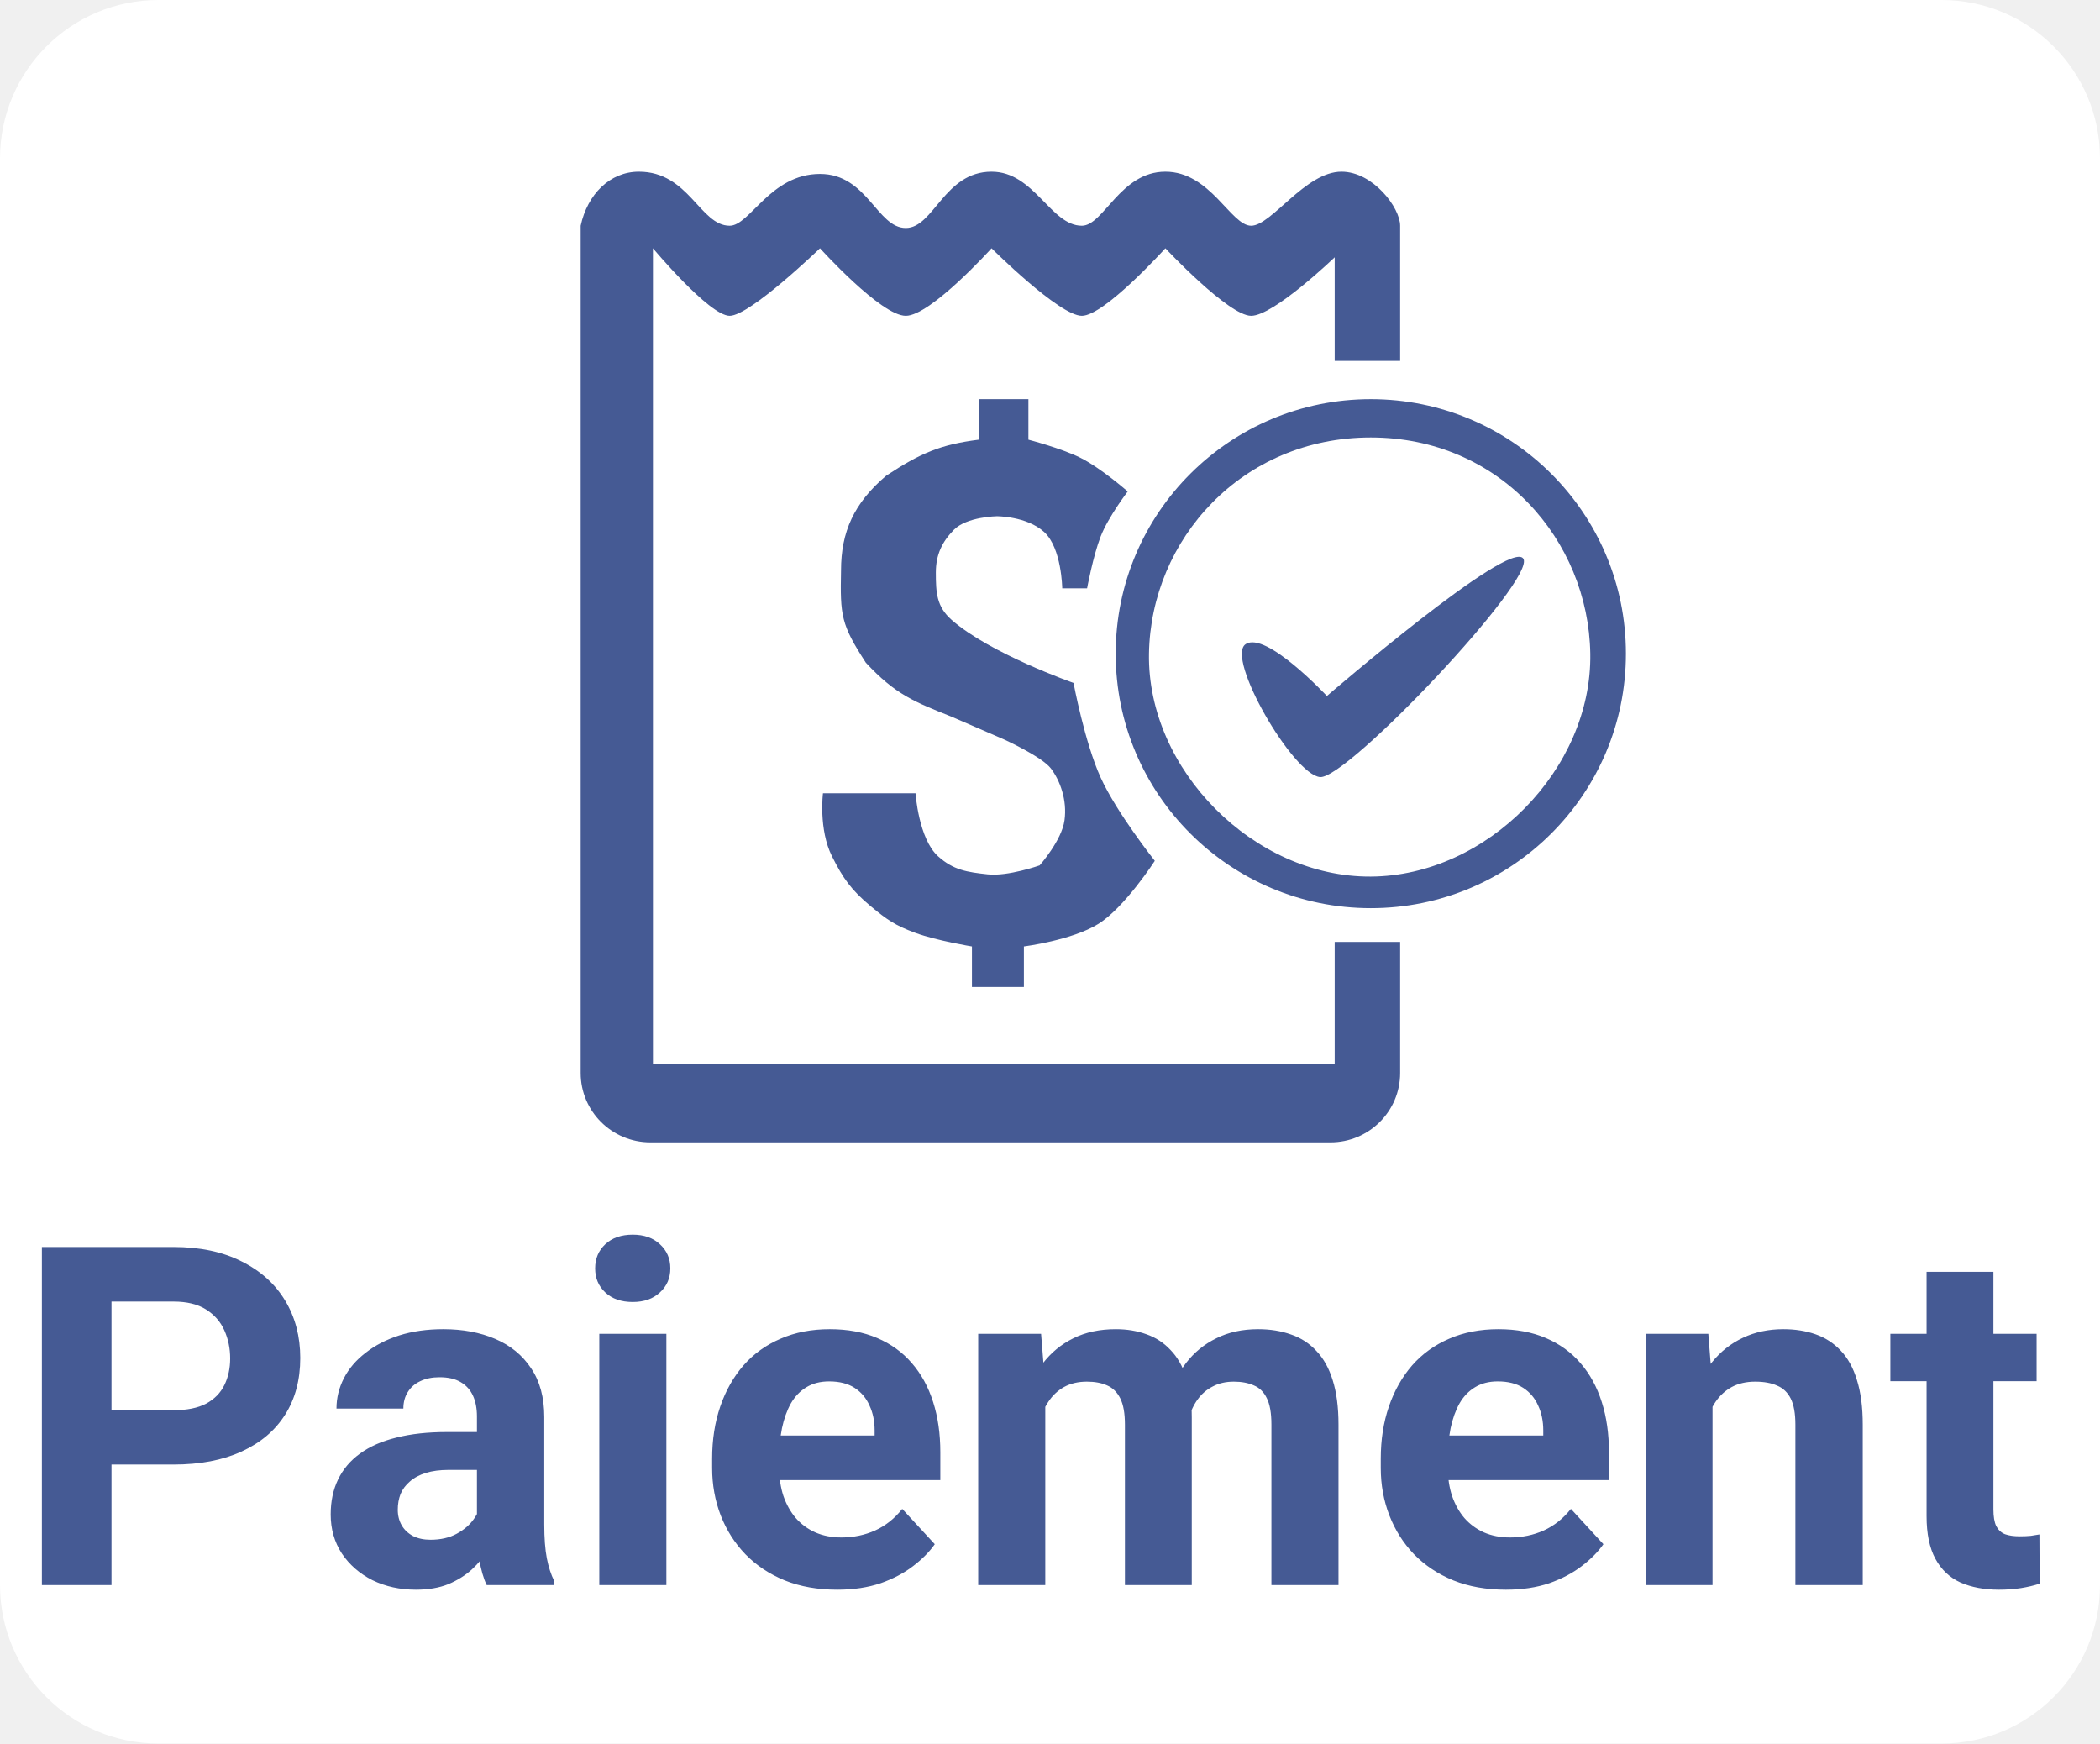
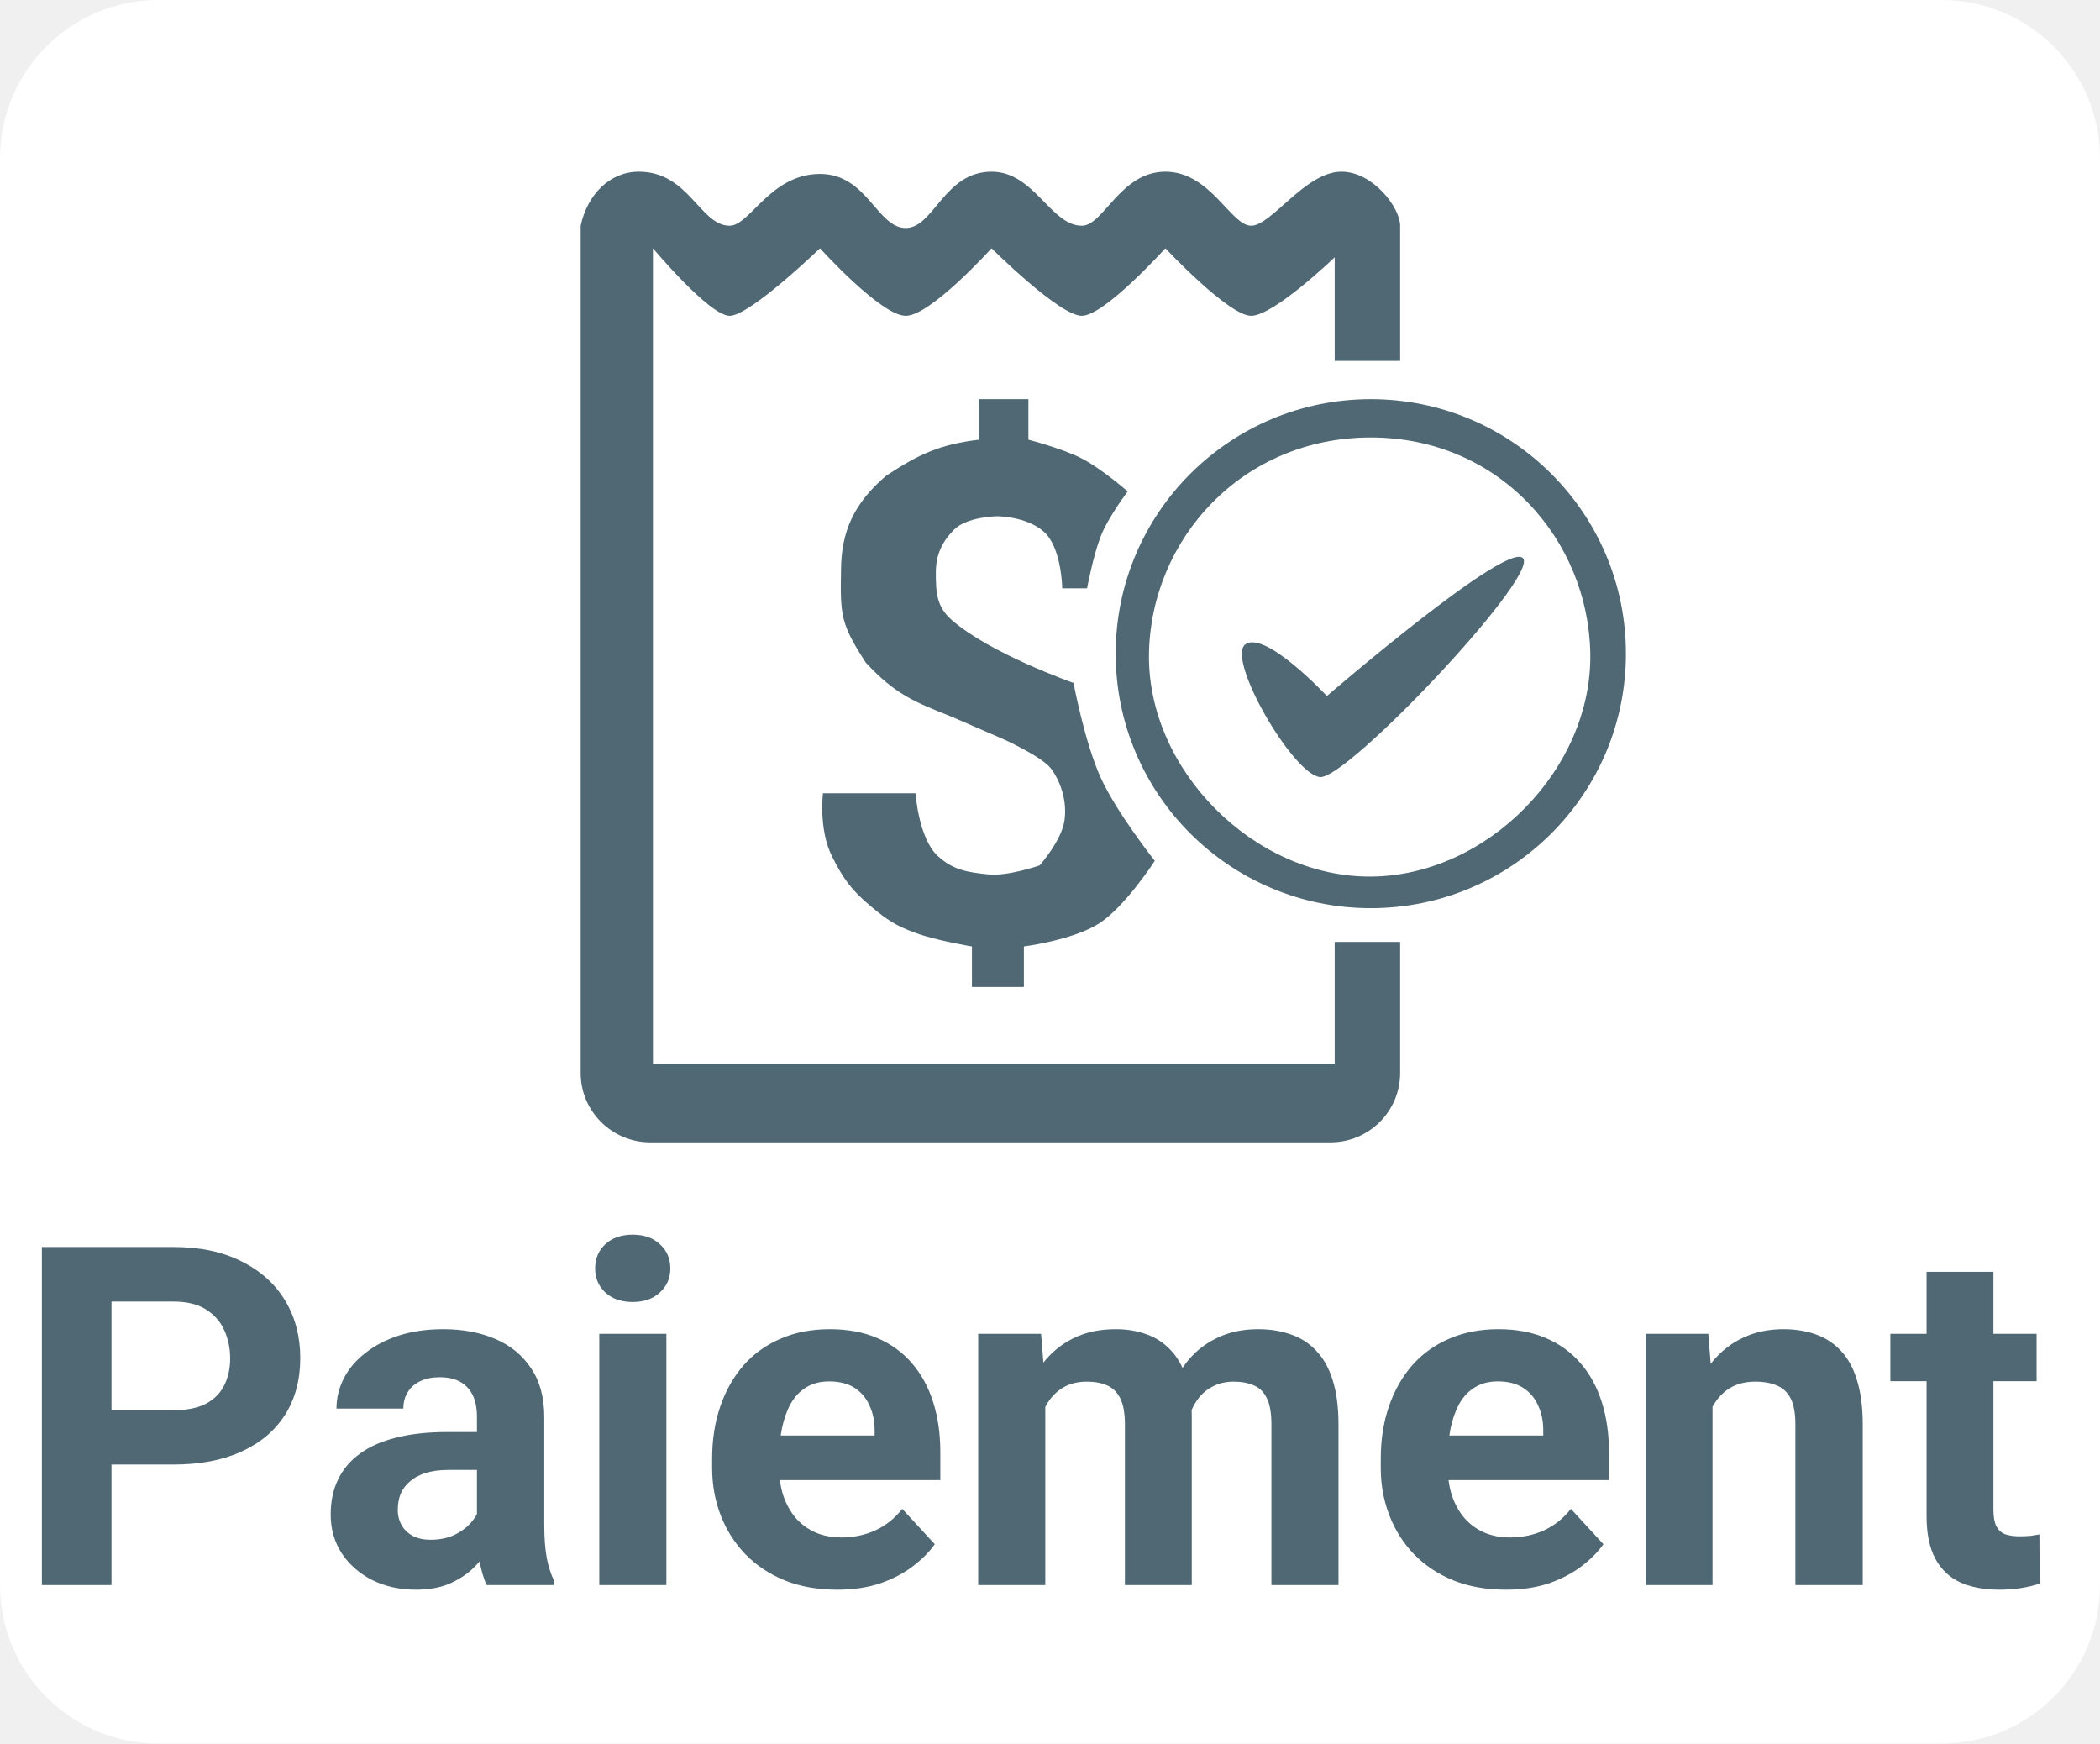
<svg xmlns="http://www.w3.org/2000/svg" width="53" height="44" viewBox="0 0 53 44" fill="none">
  <rect width="53" height="44" rx="4" fill="white" />
-   <path d="M4.379 36.959H2.205V35.588H4.379C4.715 35.588 4.988 35.533 5.199 35.424C5.41 35.31 5.564 35.154 5.662 34.955C5.76 34.756 5.809 34.531 5.809 34.281C5.809 34.027 5.76 33.791 5.662 33.572C5.564 33.353 5.41 33.178 5.199 33.045C4.988 32.912 4.715 32.846 4.379 32.846H2.814V40H1.057V31.469H4.379C5.047 31.469 5.619 31.59 6.096 31.832C6.576 32.07 6.943 32.4 7.197 32.822C7.451 33.244 7.578 33.727 7.578 34.27C7.578 34.82 7.451 35.297 7.197 35.699C6.943 36.102 6.576 36.412 6.096 36.631C5.619 36.85 5.047 36.959 4.379 36.959ZM12.037 38.57V35.746C12.037 35.543 12.004 35.369 11.938 35.225C11.871 35.076 11.768 34.961 11.627 34.879C11.49 34.797 11.312 34.756 11.094 34.756C10.906 34.756 10.744 34.789 10.607 34.855C10.471 34.918 10.365 35.01 10.291 35.131C10.217 35.248 10.18 35.387 10.18 35.547H8.492C8.492 35.277 8.555 35.022 8.68 34.779C8.805 34.537 8.986 34.324 9.225 34.141C9.463 33.953 9.746 33.807 10.074 33.701C10.406 33.596 10.777 33.543 11.188 33.543C11.68 33.543 12.117 33.625 12.5 33.789C12.883 33.953 13.184 34.199 13.402 34.527C13.625 34.855 13.736 35.266 13.736 35.758V38.471C13.736 38.818 13.758 39.103 13.801 39.326C13.844 39.545 13.906 39.736 13.988 39.9V40H12.283C12.201 39.828 12.139 39.613 12.096 39.355C12.057 39.094 12.037 38.832 12.037 38.57ZM12.26 36.139L12.271 37.094H11.328C11.105 37.094 10.912 37.119 10.748 37.17C10.584 37.221 10.449 37.293 10.344 37.387C10.238 37.477 10.16 37.582 10.109 37.703C10.062 37.824 10.039 37.957 10.039 38.102C10.039 38.246 10.072 38.377 10.139 38.494C10.205 38.607 10.301 38.697 10.426 38.764C10.551 38.826 10.697 38.857 10.865 38.857C11.119 38.857 11.34 38.807 11.527 38.705C11.715 38.603 11.859 38.478 11.961 38.33C12.066 38.182 12.121 38.041 12.125 37.908L12.57 38.623C12.508 38.783 12.422 38.949 12.312 39.121C12.207 39.293 12.072 39.455 11.908 39.607C11.744 39.756 11.547 39.879 11.316 39.977C11.086 40.07 10.812 40.117 10.496 40.117C10.094 40.117 9.729 40.037 9.4 39.877C9.076 39.713 8.818 39.488 8.627 39.203C8.439 38.914 8.346 38.586 8.346 38.219C8.346 37.887 8.408 37.592 8.533 37.334C8.658 37.076 8.842 36.859 9.084 36.684C9.33 36.504 9.637 36.369 10.004 36.279C10.371 36.185 10.797 36.139 11.281 36.139H12.26ZM16.818 33.66V40H15.125V33.66H16.818ZM15.02 32.008C15.02 31.762 15.105 31.559 15.277 31.398C15.449 31.238 15.68 31.158 15.969 31.158C16.254 31.158 16.482 31.238 16.654 31.398C16.83 31.559 16.918 31.762 16.918 32.008C16.918 32.254 16.83 32.457 16.654 32.617C16.482 32.777 16.254 32.857 15.969 32.857C15.68 32.857 15.449 32.777 15.277 32.617C15.105 32.457 15.02 32.254 15.02 32.008ZM21.131 40.117C20.639 40.117 20.197 40.039 19.807 39.883C19.416 39.723 19.084 39.502 18.811 39.221C18.541 38.94 18.334 38.613 18.189 38.242C18.045 37.867 17.973 37.469 17.973 37.047V36.812C17.973 36.332 18.041 35.893 18.178 35.494C18.314 35.096 18.51 34.75 18.764 34.457C19.021 34.164 19.334 33.94 19.701 33.783C20.068 33.623 20.482 33.543 20.943 33.543C21.393 33.543 21.791 33.617 22.139 33.766C22.486 33.914 22.777 34.125 23.012 34.398C23.25 34.672 23.43 35 23.551 35.383C23.672 35.762 23.732 36.184 23.732 36.648V37.352H18.693V36.227H22.074V36.098C22.074 35.863 22.031 35.654 21.945 35.471C21.863 35.283 21.738 35.135 21.57 35.025C21.402 34.916 21.188 34.861 20.926 34.861C20.703 34.861 20.512 34.91 20.352 35.008C20.191 35.105 20.061 35.242 19.959 35.418C19.861 35.594 19.787 35.801 19.736 36.039C19.689 36.273 19.666 36.531 19.666 36.812V37.047C19.666 37.301 19.701 37.535 19.771 37.75C19.846 37.965 19.949 38.15 20.082 38.307C20.219 38.463 20.383 38.584 20.574 38.67C20.77 38.756 20.99 38.799 21.236 38.799C21.541 38.799 21.824 38.74 22.086 38.623C22.352 38.502 22.58 38.32 22.771 38.078L23.592 38.969C23.459 39.16 23.277 39.344 23.047 39.52C22.82 39.695 22.547 39.84 22.227 39.953C21.906 40.062 21.541 40.117 21.131 40.117ZM26.381 34.973V40H24.688V33.66H26.275L26.381 34.973ZM26.146 36.607H25.678C25.678 36.166 25.73 35.76 25.836 35.389C25.945 35.014 26.104 34.69 26.311 34.416C26.521 34.139 26.781 33.924 27.09 33.772C27.398 33.619 27.756 33.543 28.162 33.543C28.443 33.543 28.701 33.586 28.936 33.672C29.17 33.754 29.371 33.885 29.539 34.065C29.711 34.24 29.844 34.471 29.938 34.756C30.031 35.037 30.078 35.375 30.078 35.77V40H28.391V35.957C28.391 35.668 28.352 35.445 28.273 35.289C28.195 35.133 28.084 35.023 27.939 34.961C27.799 34.898 27.629 34.867 27.43 34.867C27.211 34.867 27.02 34.912 26.855 35.002C26.695 35.092 26.562 35.217 26.457 35.377C26.352 35.533 26.273 35.717 26.223 35.928C26.172 36.139 26.146 36.365 26.146 36.607ZM29.92 36.414L29.316 36.49C29.316 36.076 29.367 35.691 29.469 35.336C29.574 34.98 29.729 34.668 29.932 34.398C30.139 34.129 30.395 33.92 30.699 33.772C31.004 33.619 31.355 33.543 31.754 33.543C32.059 33.543 32.336 33.588 32.586 33.678C32.836 33.764 33.049 33.902 33.225 34.094C33.404 34.281 33.541 34.527 33.635 34.832C33.732 35.137 33.781 35.51 33.781 35.951V40H32.088V35.951C32.088 35.658 32.049 35.435 31.971 35.283C31.896 35.127 31.787 35.02 31.643 34.961C31.502 34.898 31.334 34.867 31.139 34.867C30.936 34.867 30.758 34.908 30.605 34.99C30.453 35.068 30.326 35.178 30.225 35.318C30.123 35.459 30.047 35.623 29.996 35.81C29.945 35.994 29.92 36.195 29.92 36.414ZM38.006 40.117C37.514 40.117 37.072 40.039 36.682 39.883C36.291 39.723 35.959 39.502 35.685 39.221C35.416 38.94 35.209 38.613 35.065 38.242C34.92 37.867 34.848 37.469 34.848 37.047V36.812C34.848 36.332 34.916 35.893 35.053 35.494C35.19 35.096 35.385 34.75 35.639 34.457C35.897 34.164 36.209 33.94 36.576 33.783C36.943 33.623 37.357 33.543 37.818 33.543C38.268 33.543 38.666 33.617 39.014 33.766C39.361 33.914 39.652 34.125 39.887 34.398C40.125 34.672 40.305 35 40.426 35.383C40.547 35.762 40.607 36.184 40.607 36.648V37.352H35.568V36.227H38.949V36.098C38.949 35.863 38.906 35.654 38.82 35.471C38.738 35.283 38.613 35.135 38.445 35.025C38.277 34.916 38.062 34.861 37.801 34.861C37.578 34.861 37.387 34.91 37.227 35.008C37.066 35.105 36.935 35.242 36.834 35.418C36.736 35.594 36.662 35.801 36.611 36.039C36.565 36.273 36.541 36.531 36.541 36.812V37.047C36.541 37.301 36.576 37.535 36.647 37.75C36.721 37.965 36.824 38.15 36.957 38.307C37.094 38.463 37.258 38.584 37.449 38.67C37.645 38.756 37.865 38.799 38.111 38.799C38.416 38.799 38.699 38.74 38.961 38.623C39.227 38.502 39.455 38.32 39.647 38.078L40.467 38.969C40.334 39.16 40.152 39.344 39.922 39.52C39.695 39.695 39.422 39.84 39.102 39.953C38.781 40.062 38.416 40.117 38.006 40.117ZM43.221 35.014V40H41.533V33.66H43.115L43.221 35.014ZM42.975 36.607H42.518C42.518 36.139 42.578 35.717 42.699 35.342C42.82 34.963 42.99 34.641 43.209 34.375C43.428 34.105 43.688 33.9 43.988 33.76C44.293 33.615 44.633 33.543 45.008 33.543C45.305 33.543 45.576 33.586 45.822 33.672C46.068 33.758 46.279 33.895 46.455 34.082C46.635 34.27 46.772 34.518 46.865 34.826C46.963 35.135 47.012 35.512 47.012 35.957V40H45.312V35.951C45.312 35.67 45.273 35.451 45.195 35.295C45.117 35.139 45.002 35.029 44.85 34.967C44.701 34.9 44.518 34.867 44.299 34.867C44.072 34.867 43.875 34.912 43.707 35.002C43.543 35.092 43.406 35.217 43.297 35.377C43.191 35.533 43.111 35.717 43.057 35.928C43.002 36.139 42.975 36.365 42.975 36.607ZM51.4 33.66V34.855H47.709V33.66H51.4ZM48.623 32.096H50.31V38.09C50.31 38.273 50.334 38.414 50.381 38.512C50.432 38.609 50.506 38.678 50.603 38.717C50.701 38.752 50.824 38.77 50.973 38.77C51.078 38.77 51.172 38.766 51.254 38.758C51.34 38.746 51.412 38.734 51.471 38.723L51.477 39.965C51.332 40.012 51.176 40.049 51.008 40.076C50.84 40.103 50.654 40.117 50.451 40.117C50.08 40.117 49.756 40.057 49.478 39.935C49.205 39.81 48.994 39.611 48.846 39.338C48.697 39.065 48.623 38.705 48.623 38.26V32.096Z" fill="#455A94" />
-   <path d="M25.841 24.907V23.884C25.841 23.884 27.057 23.729 27.721 23.315C28.384 22.902 29.145 21.724 29.145 21.724C29.145 21.724 28.183 20.512 27.778 19.621C27.376 18.738 27.094 17.234 27.094 17.234C27.094 17.234 24.986 16.495 24.017 15.643C23.637 15.308 23.619 14.956 23.619 14.449C23.619 13.995 23.779 13.67 24.074 13.37C24.4 13.039 25.157 13.028 25.157 13.028C25.157 13.028 25.911 13.024 26.353 13.426C26.796 13.829 26.809 14.847 26.809 14.847H27.436C27.436 14.847 27.587 14.032 27.778 13.54C27.968 13.049 28.461 12.403 28.461 12.403C28.461 12.403 27.79 11.813 27.265 11.551C26.787 11.312 25.955 11.096 25.955 11.096V10.073H24.701V11.096C23.733 11.219 23.226 11.437 22.365 12.005C21.55 12.697 21.226 13.426 21.226 14.393C21.202 15.539 21.226 15.757 21.852 16.723C22.604 17.533 23.089 17.716 24.017 18.087L25.328 18.655C25.328 18.655 26.296 19.093 26.524 19.394C26.752 19.694 26.937 20.188 26.866 20.701C26.796 21.212 26.239 21.838 26.239 21.838C26.239 21.838 25.442 22.121 24.929 22.065C24.411 22.009 24.063 21.958 23.676 21.61C23.184 21.169 23.106 20.019 23.106 20.019H20.77C20.77 20.019 20.656 20.928 20.998 21.61C21.276 22.166 21.488 22.462 21.966 22.861C22.386 23.211 22.592 23.354 23.106 23.543C23.643 23.739 24.53 23.884 24.53 23.884V24.907H25.841Z" fill="#455A94" />
-   <path d="M33.488 17.564C33.488 17.564 38.103 13.585 38.445 14.097C38.787 14.608 34.001 19.666 33.317 19.61C32.634 19.553 30.924 16.598 31.437 16.256C31.95 15.915 33.488 17.564 33.488 17.564Z" fill="#455A94" />
-   <path d="M14.655 27.078V5.697C14.826 4.901 15.396 4.333 16.124 4.333C17.39 4.333 17.666 5.697 18.416 5.697C18.928 5.697 19.441 4.39 20.695 4.39C21.891 4.39 22.133 5.754 22.86 5.754C23.569 5.754 23.828 4.333 25.025 4.333C26.107 4.333 26.516 5.697 27.304 5.697C27.853 5.697 28.272 4.333 29.412 4.333C30.551 4.333 31.064 5.697 31.577 5.697C32.09 5.697 32.944 4.333 33.856 4.333C34.653 4.333 35.337 5.242 35.337 5.697V9.107H33.685V6.493C33.685 6.493 32.147 7.97 31.577 7.97C31.007 7.97 29.412 6.265 29.412 6.265C29.412 6.265 27.873 7.97 27.304 7.97C26.734 7.97 25.025 6.265 25.025 6.265C25.025 6.265 23.486 7.97 22.86 7.97C22.233 7.97 20.695 6.265 20.695 6.265C20.695 6.265 18.928 7.97 18.416 7.97C17.903 7.97 16.479 6.265 16.479 6.265V26.839H33.685V23.77H35.337V27.078C35.337 28.045 34.55 28.828 33.578 28.828H16.414C15.443 28.828 14.655 28.045 14.655 27.078Z" fill="#455A94" />
-   <path fill-rule="evenodd" clip-rule="evenodd" d="M41.035 16.495C41.035 20.042 38.152 22.918 34.596 22.918C31.041 22.918 28.158 20.042 28.158 16.495C28.158 12.948 31.041 10.073 34.596 10.073C38.152 10.073 41.035 12.948 41.035 16.495ZM28.998 16.495C29.045 13.612 31.342 11.04 34.596 11.04C37.851 11.04 40.089 13.629 40.136 16.495C40.183 19.409 37.526 22.105 34.596 22.121C31.651 22.138 28.95 19.426 28.998 16.495Z" fill="#455A94" />
+   <path d="M4.379 36.959H2.205V35.588H4.379C4.715 35.588 4.988 35.533 5.199 35.424C5.41 35.31 5.564 35.154 5.662 34.955C5.76 34.756 5.809 34.531 5.809 34.281C5.809 34.027 5.76 33.791 5.662 33.572C5.564 33.353 5.41 33.178 5.199 33.045C4.988 32.912 4.715 32.846 4.379 32.846H2.814V40H1.057V31.469H4.379C5.047 31.469 5.619 31.59 6.096 31.832C6.576 32.07 6.943 32.4 7.197 32.822C7.451 33.244 7.578 33.727 7.578 34.27C7.578 34.82 7.451 35.297 7.197 35.699C6.943 36.102 6.576 36.412 6.096 36.631C5.619 36.85 5.047 36.959 4.379 36.959ZM12.037 38.57V35.746C12.037 35.543 12.004 35.369 11.938 35.225C11.871 35.076 11.768 34.961 11.627 34.879C11.49 34.797 11.312 34.756 11.094 34.756C10.906 34.756 10.744 34.789 10.607 34.855C10.471 34.918 10.365 35.01 10.291 35.131C10.217 35.248 10.18 35.387 10.18 35.547H8.492C8.492 35.277 8.555 35.022 8.68 34.779C8.805 34.537 8.986 34.324 9.225 34.141C9.463 33.953 9.746 33.807 10.074 33.701C10.406 33.596 10.777 33.543 11.188 33.543C11.68 33.543 12.117 33.625 12.5 33.789C12.883 33.953 13.184 34.199 13.402 34.527C13.625 34.855 13.736 35.266 13.736 35.758V38.471C13.736 38.818 13.758 39.103 13.801 39.326C13.844 39.545 13.906 39.736 13.988 39.9V40H12.283C12.201 39.828 12.139 39.613 12.096 39.355C12.057 39.094 12.037 38.832 12.037 38.57ZM12.26 36.139L12.271 37.094H11.328C11.105 37.094 10.912 37.119 10.748 37.17C10.584 37.221 10.449 37.293 10.344 37.387C10.238 37.477 10.16 37.582 10.109 37.703C10.062 37.824 10.039 37.957 10.039 38.102C10.039 38.246 10.072 38.377 10.139 38.494C10.205 38.607 10.301 38.697 10.426 38.764C10.551 38.826 10.697 38.857 10.865 38.857C11.119 38.857 11.34 38.807 11.527 38.705C11.715 38.603 11.859 38.478 11.961 38.33C12.066 38.182 12.121 38.041 12.125 37.908L12.57 38.623C12.508 38.783 12.422 38.949 12.312 39.121C12.207 39.293 12.072 39.455 11.908 39.607C11.744 39.756 11.547 39.879 11.316 39.977C11.086 40.07 10.812 40.117 10.496 40.117C10.094 40.117 9.729 40.037 9.4 39.877C9.076 39.713 8.818 39.488 8.627 39.203C8.439 38.914 8.346 38.586 8.346 38.219C8.346 37.887 8.408 37.592 8.533 37.334C8.658 37.076 8.842 36.859 9.084 36.684C9.33 36.504 9.637 36.369 10.004 36.279C10.371 36.185 10.797 36.139 11.281 36.139H12.26ZM16.818 33.66V40H15.125V33.66H16.818ZM15.02 32.008C15.02 31.762 15.105 31.559 15.277 31.398C15.449 31.238 15.68 31.158 15.969 31.158C16.254 31.158 16.482 31.238 16.654 31.398C16.83 31.559 16.918 31.762 16.918 32.008C16.918 32.254 16.83 32.457 16.654 32.617C16.482 32.777 16.254 32.857 15.969 32.857C15.68 32.857 15.449 32.777 15.277 32.617C15.105 32.457 15.02 32.254 15.02 32.008ZM21.131 40.117C20.639 40.117 20.197 40.039 19.807 39.883C19.416 39.723 19.084 39.502 18.811 39.221C18.541 38.94 18.334 38.613 18.189 38.242C18.045 37.867 17.973 37.469 17.973 37.047V36.812C17.973 36.332 18.041 35.893 18.178 35.494C18.314 35.096 18.51 34.75 18.764 34.457C19.021 34.164 19.334 33.94 19.701 33.783C20.068 33.623 20.482 33.543 20.943 33.543C21.393 33.543 21.791 33.617 22.139 33.766C22.486 33.914 22.777 34.125 23.012 34.398C23.25 34.672 23.43 35 23.551 35.383C23.672 35.762 23.732 36.184 23.732 36.648V37.352H18.693V36.227H22.074V36.098C22.074 35.863 22.031 35.654 21.945 35.471C21.863 35.283 21.738 35.135 21.57 35.025C21.402 34.916 21.188 34.861 20.926 34.861C20.703 34.861 20.512 34.91 20.352 35.008C20.191 35.105 20.061 35.242 19.959 35.418C19.861 35.594 19.787 35.801 19.736 36.039C19.689 36.273 19.666 36.531 19.666 36.812V37.047C19.666 37.301 19.701 37.535 19.771 37.75C19.846 37.965 19.949 38.15 20.082 38.307C20.219 38.463 20.383 38.584 20.574 38.67C20.77 38.756 20.99 38.799 21.236 38.799C21.541 38.799 21.824 38.74 22.086 38.623C22.352 38.502 22.58 38.32 22.771 38.078L23.592 38.969C23.459 39.16 23.277 39.344 23.047 39.52C22.82 39.695 22.547 39.84 22.227 39.953C21.906 40.062 21.541 40.117 21.131 40.117ZM26.381 34.973V40H24.688V33.66H26.275L26.381 34.973ZM26.146 36.607H25.678C25.678 36.166 25.73 35.76 25.836 35.389C25.945 35.014 26.104 34.69 26.311 34.416C26.521 34.139 26.781 33.924 27.09 33.772C27.398 33.619 27.756 33.543 28.162 33.543C28.443 33.543 28.701 33.586 28.936 33.672C29.17 33.754 29.371 33.885 29.539 34.065C29.711 34.24 29.844 34.471 29.938 34.756C30.031 35.037 30.078 35.375 30.078 35.77V40H28.391V35.957C28.391 35.668 28.352 35.445 28.273 35.289C28.195 35.133 28.084 35.023 27.939 34.961C27.799 34.898 27.629 34.867 27.43 34.867C27.211 34.867 27.02 34.912 26.855 35.002C26.695 35.092 26.562 35.217 26.457 35.377C26.352 35.533 26.273 35.717 26.223 35.928C26.172 36.139 26.146 36.365 26.146 36.607ZM29.92 36.414L29.316 36.49C29.316 36.076 29.367 35.691 29.469 35.336C29.574 34.98 29.729 34.668 29.932 34.398C30.139 34.129 30.395 33.92 30.699 33.772C31.004 33.619 31.355 33.543 31.754 33.543C32.059 33.543 32.336 33.588 32.586 33.678C32.836 33.764 33.049 33.902 33.225 34.094C33.404 34.281 33.541 34.527 33.635 34.832C33.732 35.137 33.781 35.51 33.781 35.951V40H32.088V35.951C32.088 35.658 32.049 35.435 31.971 35.283C31.896 35.127 31.787 35.02 31.643 34.961C31.502 34.898 31.334 34.867 31.139 34.867C30.936 34.867 30.758 34.908 30.605 34.99C30.453 35.068 30.326 35.178 30.225 35.318C30.123 35.459 30.047 35.623 29.996 35.81C29.945 35.994 29.92 36.195 29.92 36.414ZM38.006 40.117C37.514 40.117 37.072 40.039 36.682 39.883C36.291 39.723 35.959 39.502 35.685 39.221C35.416 38.94 35.209 38.613 35.065 38.242C34.92 37.867 34.848 37.469 34.848 37.047V36.812C34.848 36.332 34.916 35.893 35.053 35.494C35.19 35.096 35.385 34.75 35.639 34.457C35.897 34.164 36.209 33.94 36.576 33.783C36.943 33.623 37.357 33.543 37.818 33.543C38.268 33.543 38.666 33.617 39.014 33.766C39.361 33.914 39.652 34.125 39.887 34.398C40.125 34.672 40.305 35 40.426 35.383C40.547 35.762 40.607 36.184 40.607 36.648V37.352H35.568V36.227H38.949V36.098C38.949 35.863 38.906 35.654 38.82 35.471C38.738 35.283 38.613 35.135 38.445 35.025C38.277 34.916 38.062 34.861 37.801 34.861C37.578 34.861 37.387 34.91 37.227 35.008C37.066 35.105 36.935 35.242 36.834 35.418C36.736 35.594 36.662 35.801 36.611 36.039C36.565 36.273 36.541 36.531 36.541 36.812V37.047C36.541 37.301 36.576 37.535 36.647 37.75C36.721 37.965 36.824 38.15 36.957 38.307C37.094 38.463 37.258 38.584 37.449 38.67C37.645 38.756 37.865 38.799 38.111 38.799C38.416 38.799 38.699 38.74 38.961 38.623C39.227 38.502 39.455 38.32 39.647 38.078L40.467 38.969C40.334 39.16 40.152 39.344 39.922 39.52C39.695 39.695 39.422 39.84 39.102 39.953C38.781 40.062 38.416 40.117 38.006 40.117ZM43.221 35.014V40H41.533V33.66H43.115L43.221 35.014ZM42.975 36.607H42.518C42.518 36.139 42.578 35.717 42.699 35.342C42.82 34.963 42.99 34.641 43.209 34.375C43.428 34.105 43.688 33.9 43.988 33.76C44.293 33.615 44.633 33.543 45.008 33.543C45.305 33.543 45.576 33.586 45.822 33.672C46.068 33.758 46.279 33.895 46.455 34.082C46.635 34.27 46.772 34.518 46.865 34.826C46.963 35.135 47.012 35.512 47.012 35.957V40H45.312V35.951C45.312 35.67 45.273 35.451 45.195 35.295C45.117 35.139 45.002 35.029 44.85 34.967C44.701 34.9 44.518 34.867 44.299 34.867C44.072 34.867 43.875 34.912 43.707 35.002C43.543 35.092 43.406 35.217 43.297 35.377C43.191 35.533 43.111 35.717 43.057 35.928C43.002 36.139 42.975 36.365 42.975 36.607ZM51.4 33.66V34.855H47.709V33.66H51.4ZM48.623 32.096H50.31V38.09C50.31 38.273 50.334 38.414 50.381 38.512C50.432 38.609 50.506 38.678 50.603 38.717C50.701 38.752 50.824 38.77 50.973 38.77C51.078 38.77 51.172 38.766 51.254 38.758C51.34 38.746 51.412 38.734 51.471 38.723L51.477 39.965C51.332 40.012 51.176 40.049 51.008 40.076C50.84 40.103 50.654 40.117 50.451 40.117C50.08 40.117 49.756 40.057 49.478 39.935C49.205 39.81 48.994 39.611 48.846 39.338C48.697 39.065 48.623 38.705 48.623 38.26V32.096Z" fill="#4F6874" />
+   <path d="M25.841 24.907V23.884C25.841 23.884 27.057 23.729 27.721 23.315C28.384 22.902 29.145 21.724 29.145 21.724C29.145 21.724 28.183 20.512 27.778 19.621C27.376 18.738 27.094 17.234 27.094 17.234C27.094 17.234 24.986 16.495 24.017 15.643C23.637 15.308 23.619 14.956 23.619 14.449C23.619 13.995 23.779 13.67 24.074 13.37C24.4 13.039 25.157 13.028 25.157 13.028C25.157 13.028 25.911 13.024 26.353 13.426C26.796 13.829 26.809 14.847 26.809 14.847H27.436C27.436 14.847 27.587 14.032 27.778 13.54C27.968 13.049 28.461 12.403 28.461 12.403C28.461 12.403 27.79 11.813 27.265 11.551C26.787 11.312 25.955 11.096 25.955 11.096V10.073H24.701V11.096C23.733 11.219 23.226 11.437 22.365 12.005C21.55 12.697 21.226 13.426 21.226 14.393C21.202 15.539 21.226 15.757 21.852 16.723C22.604 17.533 23.089 17.716 24.017 18.087L25.328 18.655C25.328 18.655 26.296 19.093 26.524 19.394C26.752 19.694 26.937 20.188 26.866 20.701C26.796 21.212 26.239 21.838 26.239 21.838C26.239 21.838 25.442 22.121 24.929 22.065C24.411 22.009 24.063 21.958 23.676 21.61C23.184 21.169 23.106 20.019 23.106 20.019H20.77C20.77 20.019 20.656 20.928 20.998 21.61C21.276 22.166 21.488 22.462 21.966 22.861C22.386 23.211 22.592 23.354 23.106 23.543C23.643 23.739 24.53 23.884 24.53 23.884V24.907H25.841Z" fill="#4F6874" />
+   <path d="M33.488 17.564C33.488 17.564 38.103 13.585 38.445 14.097C38.787 14.608 34.001 19.666 33.317 19.61C32.634 19.553 30.924 16.598 31.437 16.256C31.95 15.915 33.488 17.564 33.488 17.564Z" fill="#4F6874" />
+   <path d="M14.655 27.078V5.697C14.826 4.901 15.396 4.333 16.124 4.333C17.39 4.333 17.666 5.697 18.416 5.697C18.928 5.697 19.441 4.39 20.695 4.39C21.891 4.39 22.133 5.754 22.86 5.754C23.569 5.754 23.828 4.333 25.025 4.333C26.107 4.333 26.516 5.697 27.304 5.697C27.853 5.697 28.272 4.333 29.412 4.333C30.551 4.333 31.064 5.697 31.577 5.697C32.09 5.697 32.944 4.333 33.856 4.333C34.653 4.333 35.337 5.242 35.337 5.697V9.107H33.685V6.493C33.685 6.493 32.147 7.97 31.577 7.97C31.007 7.97 29.412 6.265 29.412 6.265C29.412 6.265 27.873 7.97 27.304 7.97C26.734 7.97 25.025 6.265 25.025 6.265C25.025 6.265 23.486 7.97 22.86 7.97C22.233 7.97 20.695 6.265 20.695 6.265C20.695 6.265 18.928 7.97 18.416 7.97C17.903 7.97 16.479 6.265 16.479 6.265V26.839H33.685V23.77H35.337V27.078C35.337 28.045 34.55 28.828 33.578 28.828H16.414C15.443 28.828 14.655 28.045 14.655 27.078Z" fill="#4F6874" />
+   <path fill-rule="evenodd" clip-rule="evenodd" d="M41.035 16.495C41.035 20.042 38.152 22.918 34.596 22.918C31.041 22.918 28.158 20.042 28.158 16.495C28.158 12.948 31.041 10.073 34.596 10.073C38.152 10.073 41.035 12.948 41.035 16.495ZM28.998 16.495C29.045 13.612 31.342 11.04 34.596 11.04C37.851 11.04 40.089 13.629 40.136 16.495C40.183 19.409 37.526 22.105 34.596 22.121C31.651 22.138 28.95 19.426 28.998 16.495Z" fill="#4F6874" />
</svg>
